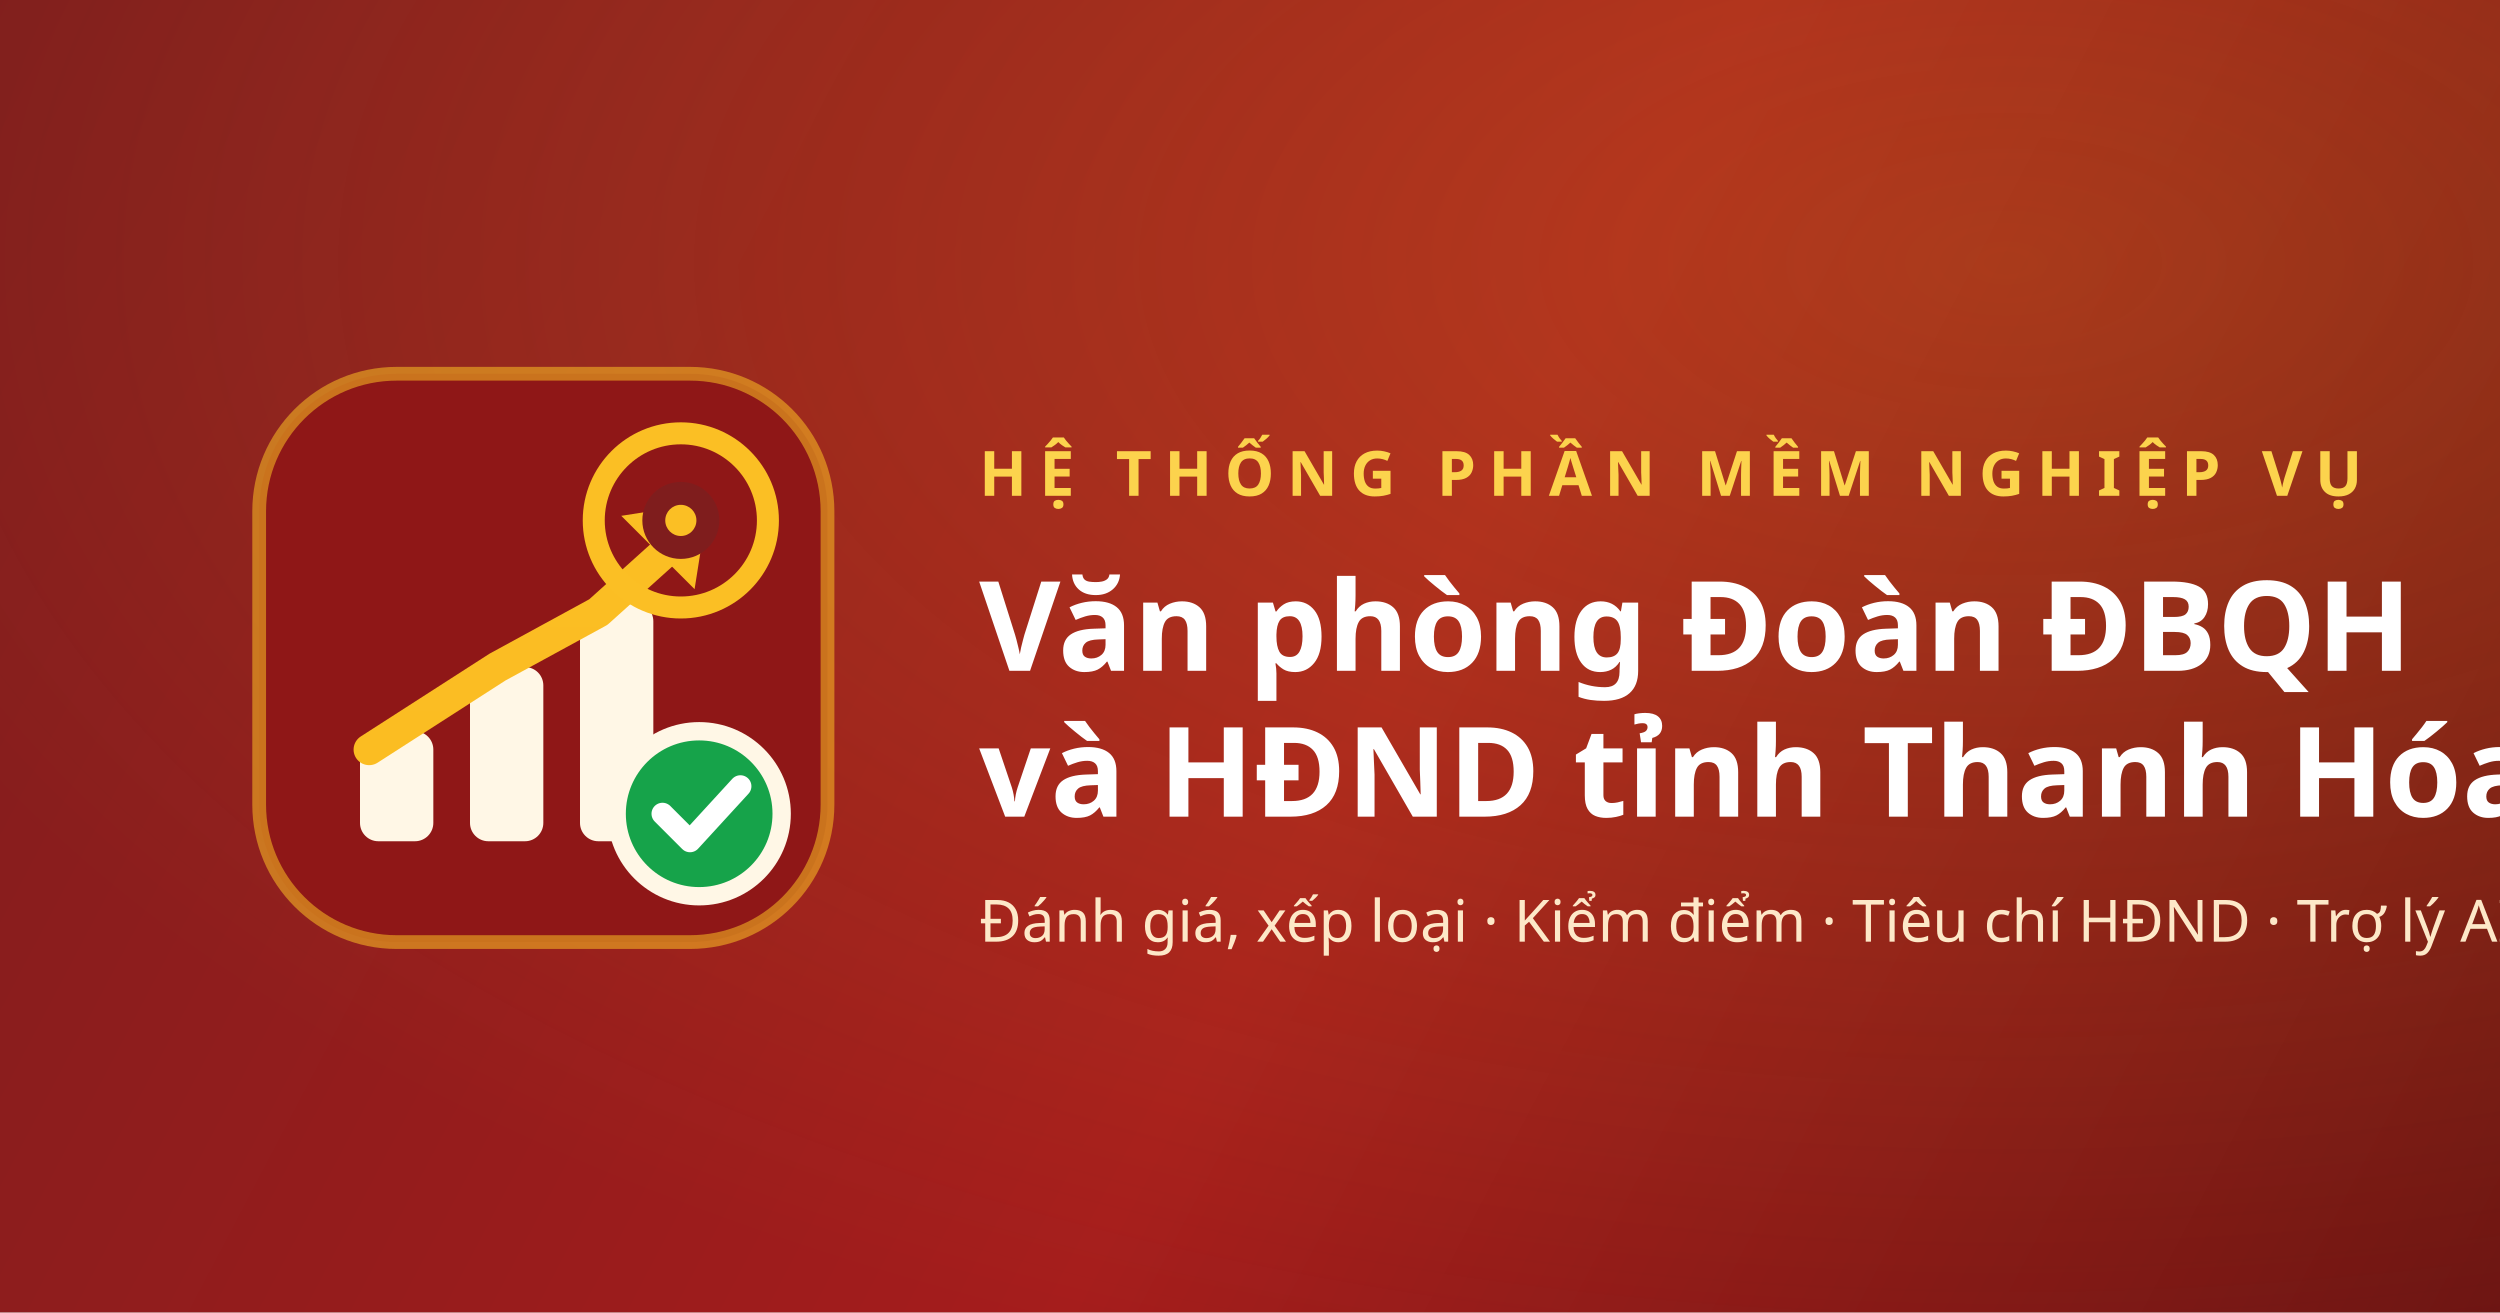
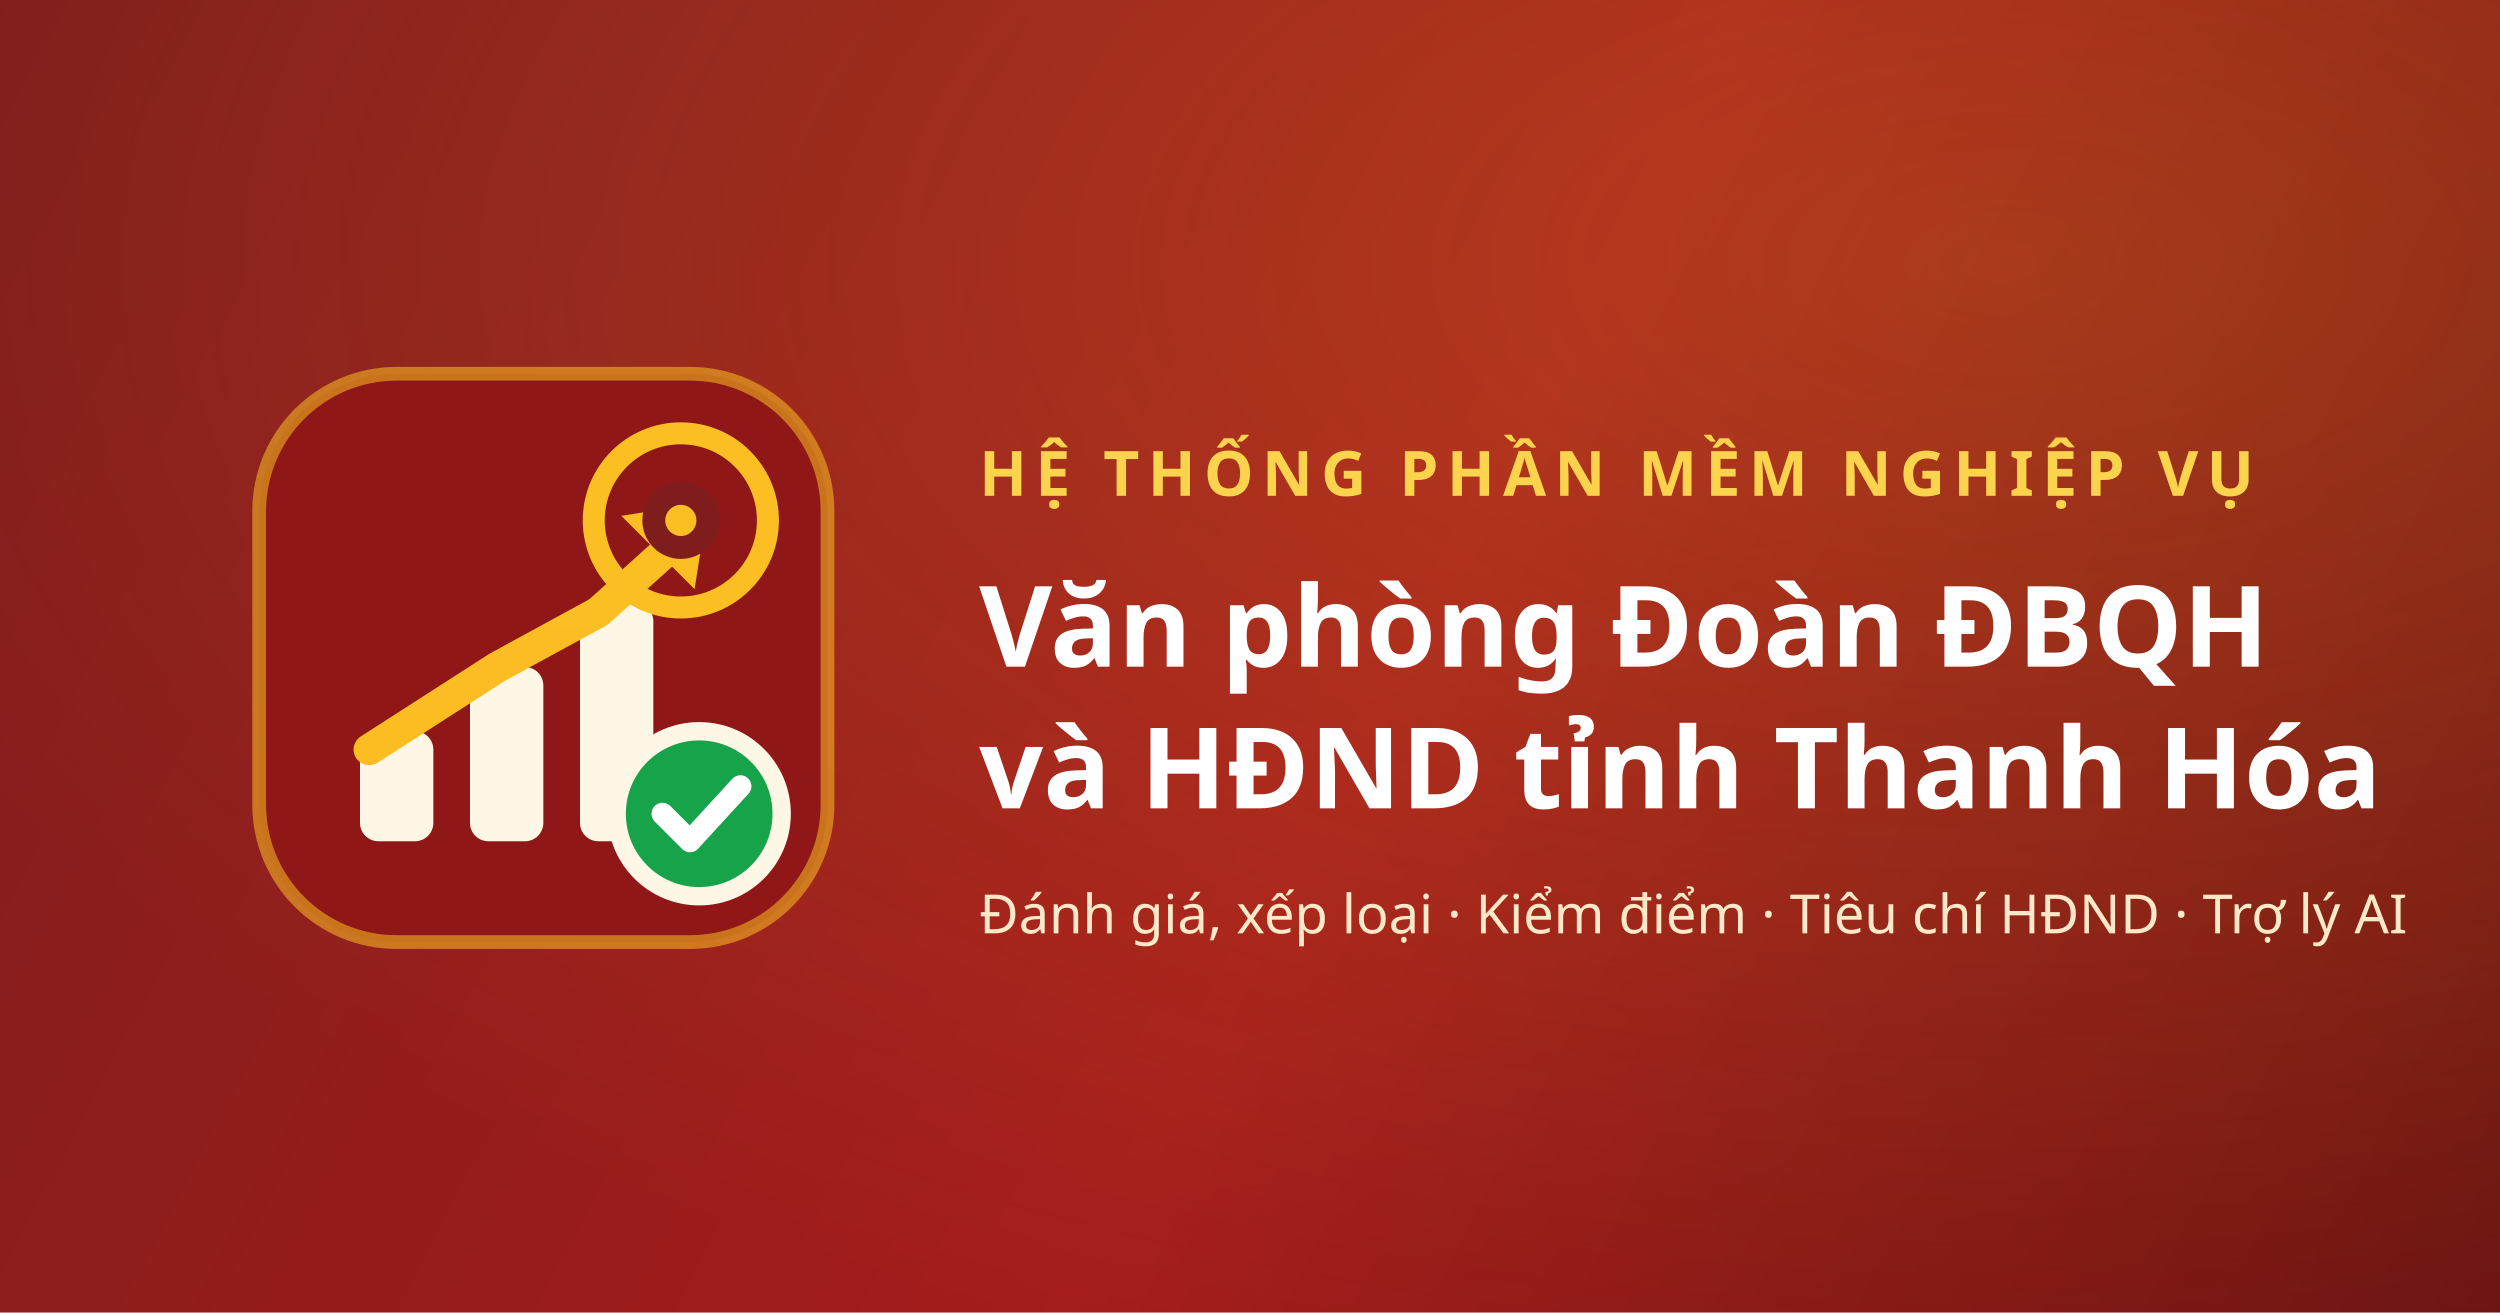
<svg xmlns="http://www.w3.org/2000/svg" width="1200" height="630" viewBox="0 0 1200 630" fill="none">
  <defs>
    <linearGradient id="bg" x1="0" y1="0" x2="1200" y2="630" gradientUnits="userSpaceOnUse">
      <stop offset="0" stop-color="#7f1d1d" />
      <stop offset="0.55" stop-color="#a51c1c" />
      <stop offset="1" stop-color="#6b1212" />
    </linearGradient>
    <linearGradient id="gold" x1="0" y1="630" x2="0" y2="0" gradientUnits="userSpaceOnUse">
      <stop offset="0" stop-color="#f59e0b" />
      <stop offset="1" stop-color="#fbbf24" />
    </linearGradient>
    <radialGradient id="glow" cx="0.8" cy="0.2" r="0.9">
      <stop offset="0" stop-color="#fbbf24" stop-opacity="0.20" />
      <stop offset="1" stop-color="#fbbf24" stop-opacity="0" />
    </radialGradient>
  </defs>
  <rect width="1200" height="630" fill="url(#bg)" />
  <rect width="1200" height="630" fill="url(#glow)" />
  <g transform="translate(120 175) scale(4.4)">
    <rect x="1" y="1" width="62" height="62" rx="15" fill="#8f1717" stroke="#fbbf24" stroke-opacity="0.55" stroke-width="1.5" />
    <g fill="#fff7e6">
      <rect x="12" y="40" width="8" height="12" rx="2" />
      <rect x="24" y="33" width="8" height="19" rx="2" />
      <rect x="36" y="26" width="8" height="26" rx="2" />
    </g>
    <path d="M13 42 L27 33 L38 27 L48 18" fill="none" stroke="url(#gold)" stroke-width="3.4" stroke-linecap="round" stroke-linejoin="round" />
    <path d="M40.5 16.5 L50 15 L48.5 24.5 Z" fill="url(#gold)" />
    <circle cx="47" cy="17" r="9.5" fill="none" stroke="#fbbf24" stroke-width="2.4" />
    <circle cx="47" cy="17" r="4.2" fill="#7f1d1d" />
    <circle cx="47" cy="17" r="1.7" fill="#fbbf24" />
    <circle cx="49" cy="49" r="9" fill="#16a34a" stroke="#fff7e6" stroke-width="2" />
    <path d="M45 49 L48 52 L53.5 46" fill="none" stroke="#fff" stroke-width="2.4" stroke-linecap="round" stroke-linejoin="round" />
  </g>
  <g font-family="'Segoe UI', 'Be Vietnam Pro', system-ui, sans-serif">
-     <text x="470" y="238" fill="#fcd34d" font-size="30" font-weight="700" letter-spacing="6">HỆ THỐNG PHẦN MỀM NGHIỆP VỤ</text>
-     <text x="470" y="322" fill="#ffffff" font-size="60" font-weight="800">Văn phòng Đoàn ĐBQH</text>
-     <text x="470" y="392" fill="#ffffff" font-size="60" font-weight="800">và HĐND tỉnh Thanh Hóa</text>
-     <text x="470" y="452" fill="#fde8c8" font-size="28" font-weight="500">Đánh giá, xếp loại · Kiểm điểm · Tiêu chí HĐND · Trợ lý AI</text>
+     <text x="470" y="238" fill="#fcd34d" font-size="30" font-weight="700" letter-spacing="4">HỆ THỐNG PHẦN MỀM NGHIỆP VỤ</text>
+     <text x="470" y="320" fill="#ffffff" font-size="54" font-weight="800">Văn phòng Đoàn ĐBQH</text>
+     <text x="470" y="388" fill="#ffffff" font-size="54" font-weight="800">và HĐND tỉnh Thanh Hóa</text>
+     <text x="470" y="448" fill="#fde8c8" font-size="26" font-weight="500">Đánh giá, xếp loại · Kiểm điểm · Tiêu chí HĐND · Trợ lý AI</text>
  </g>
</svg>
